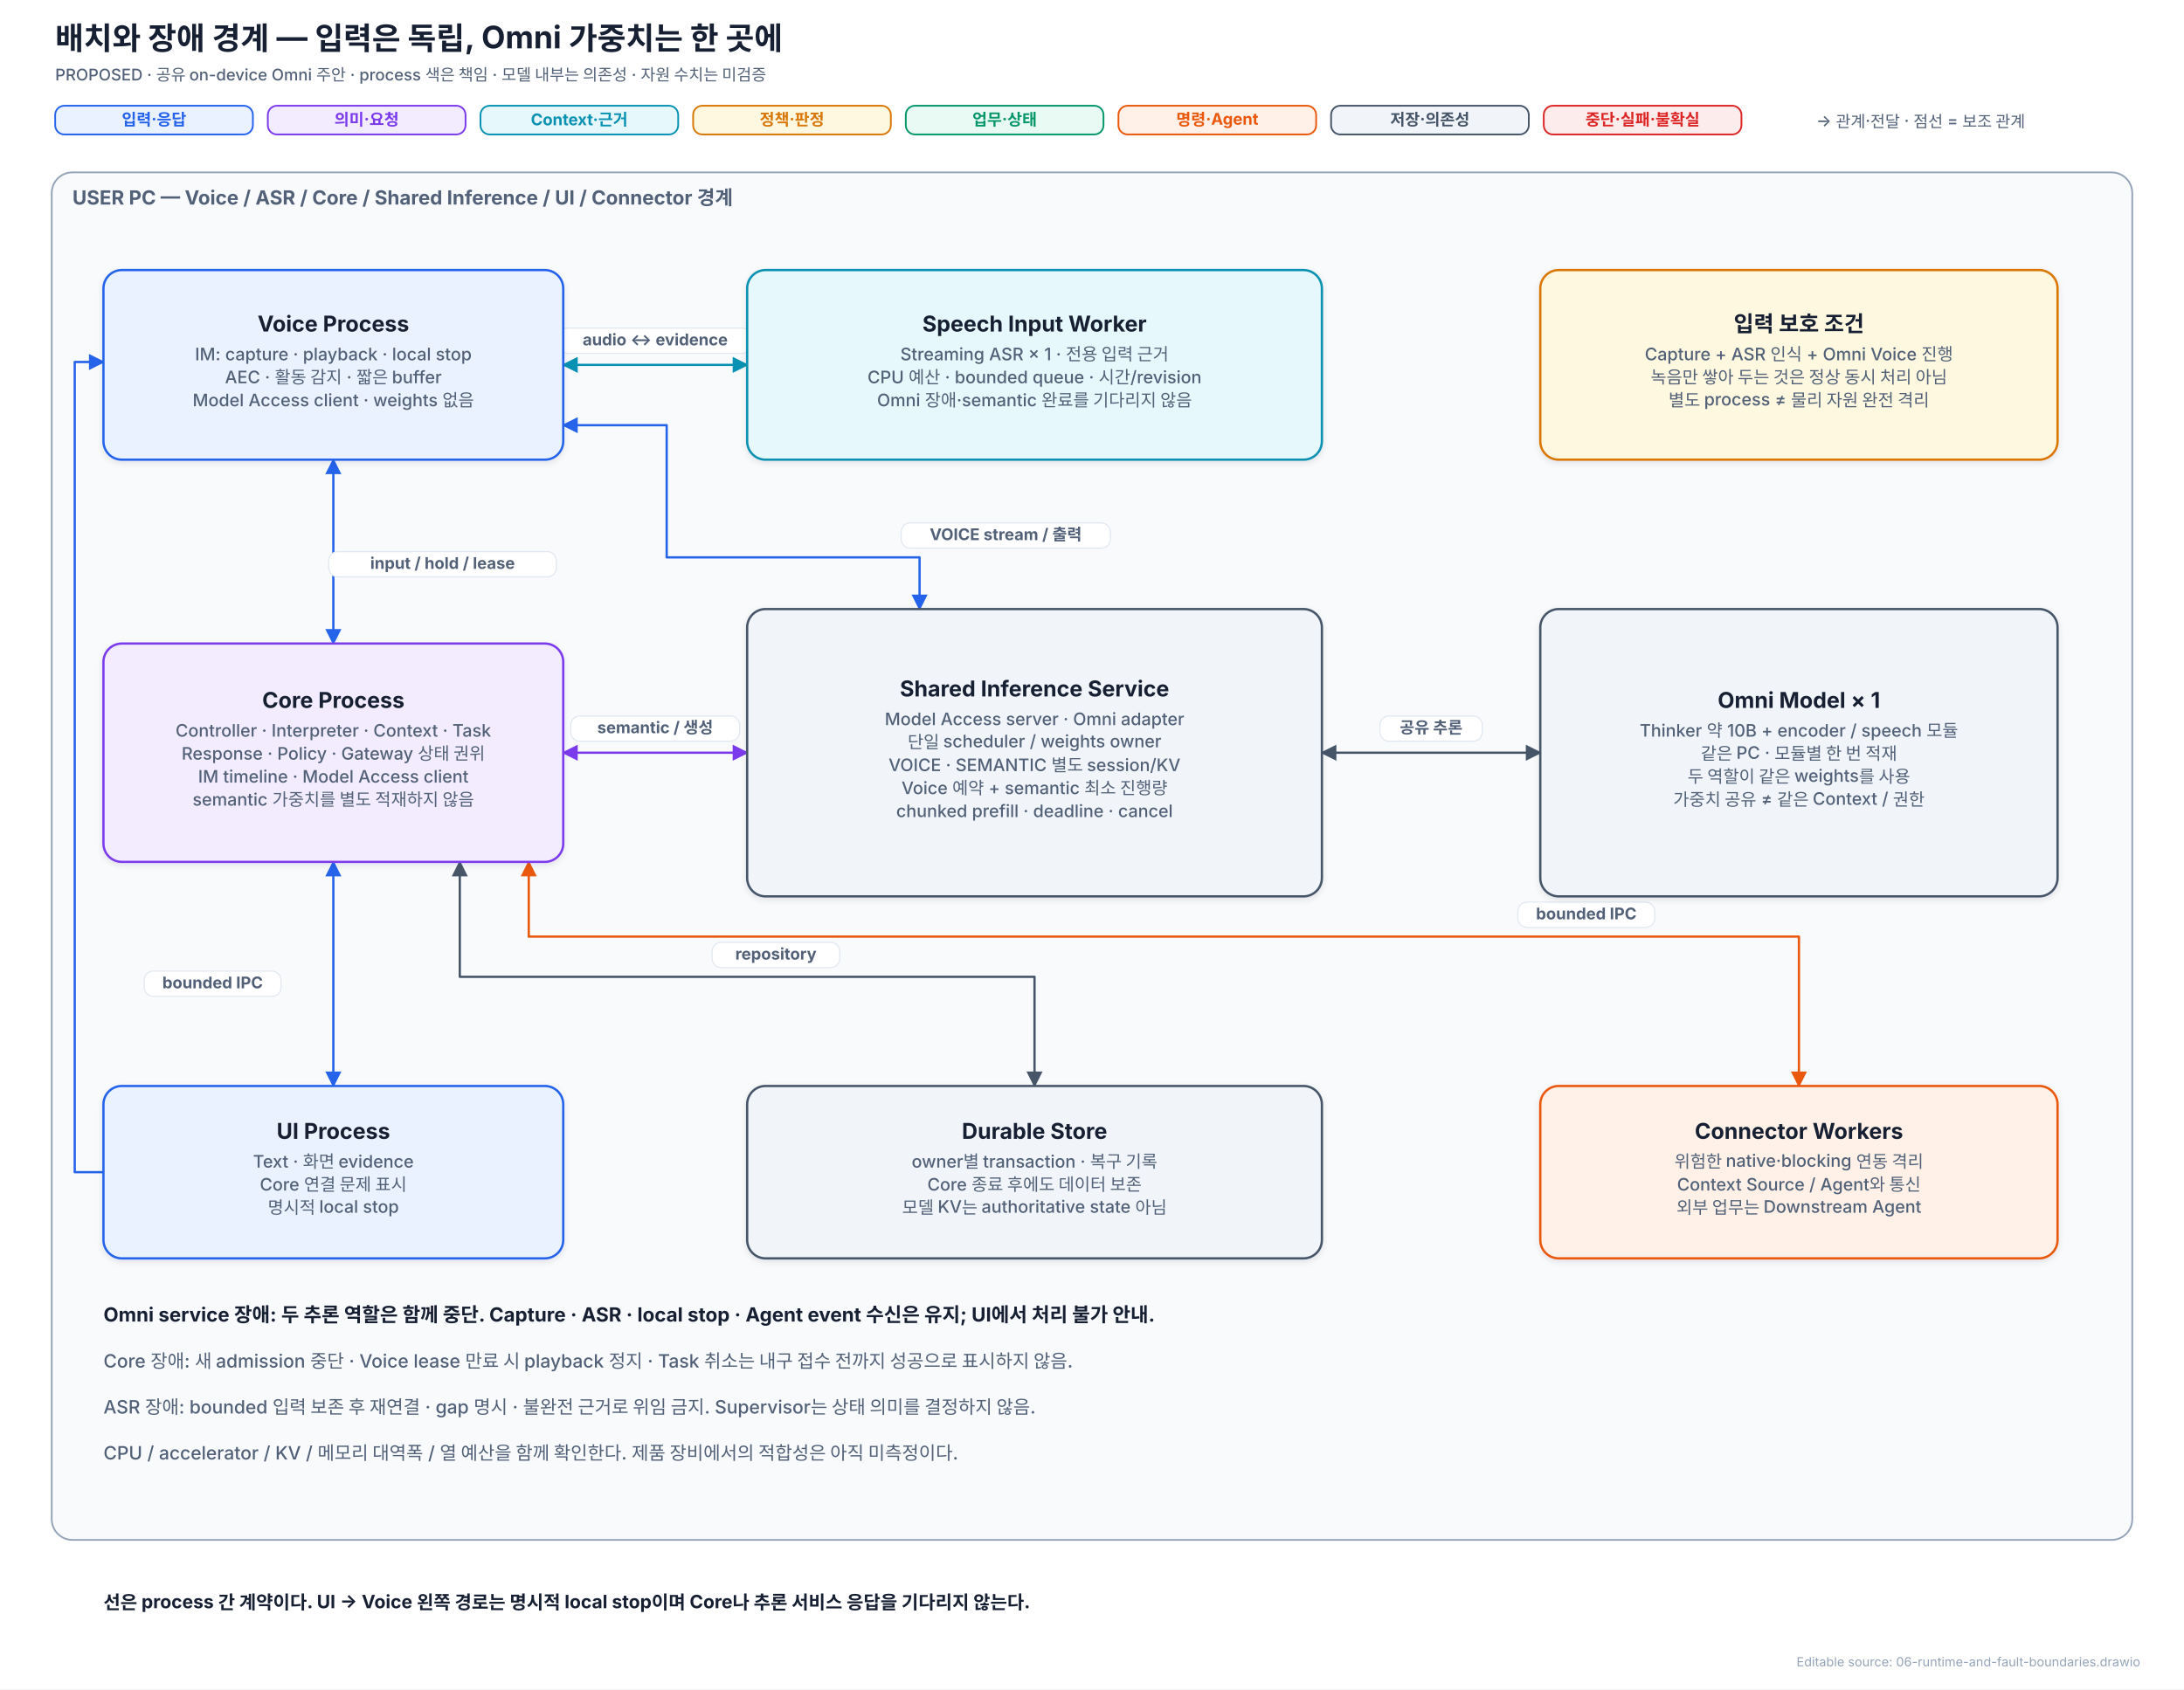
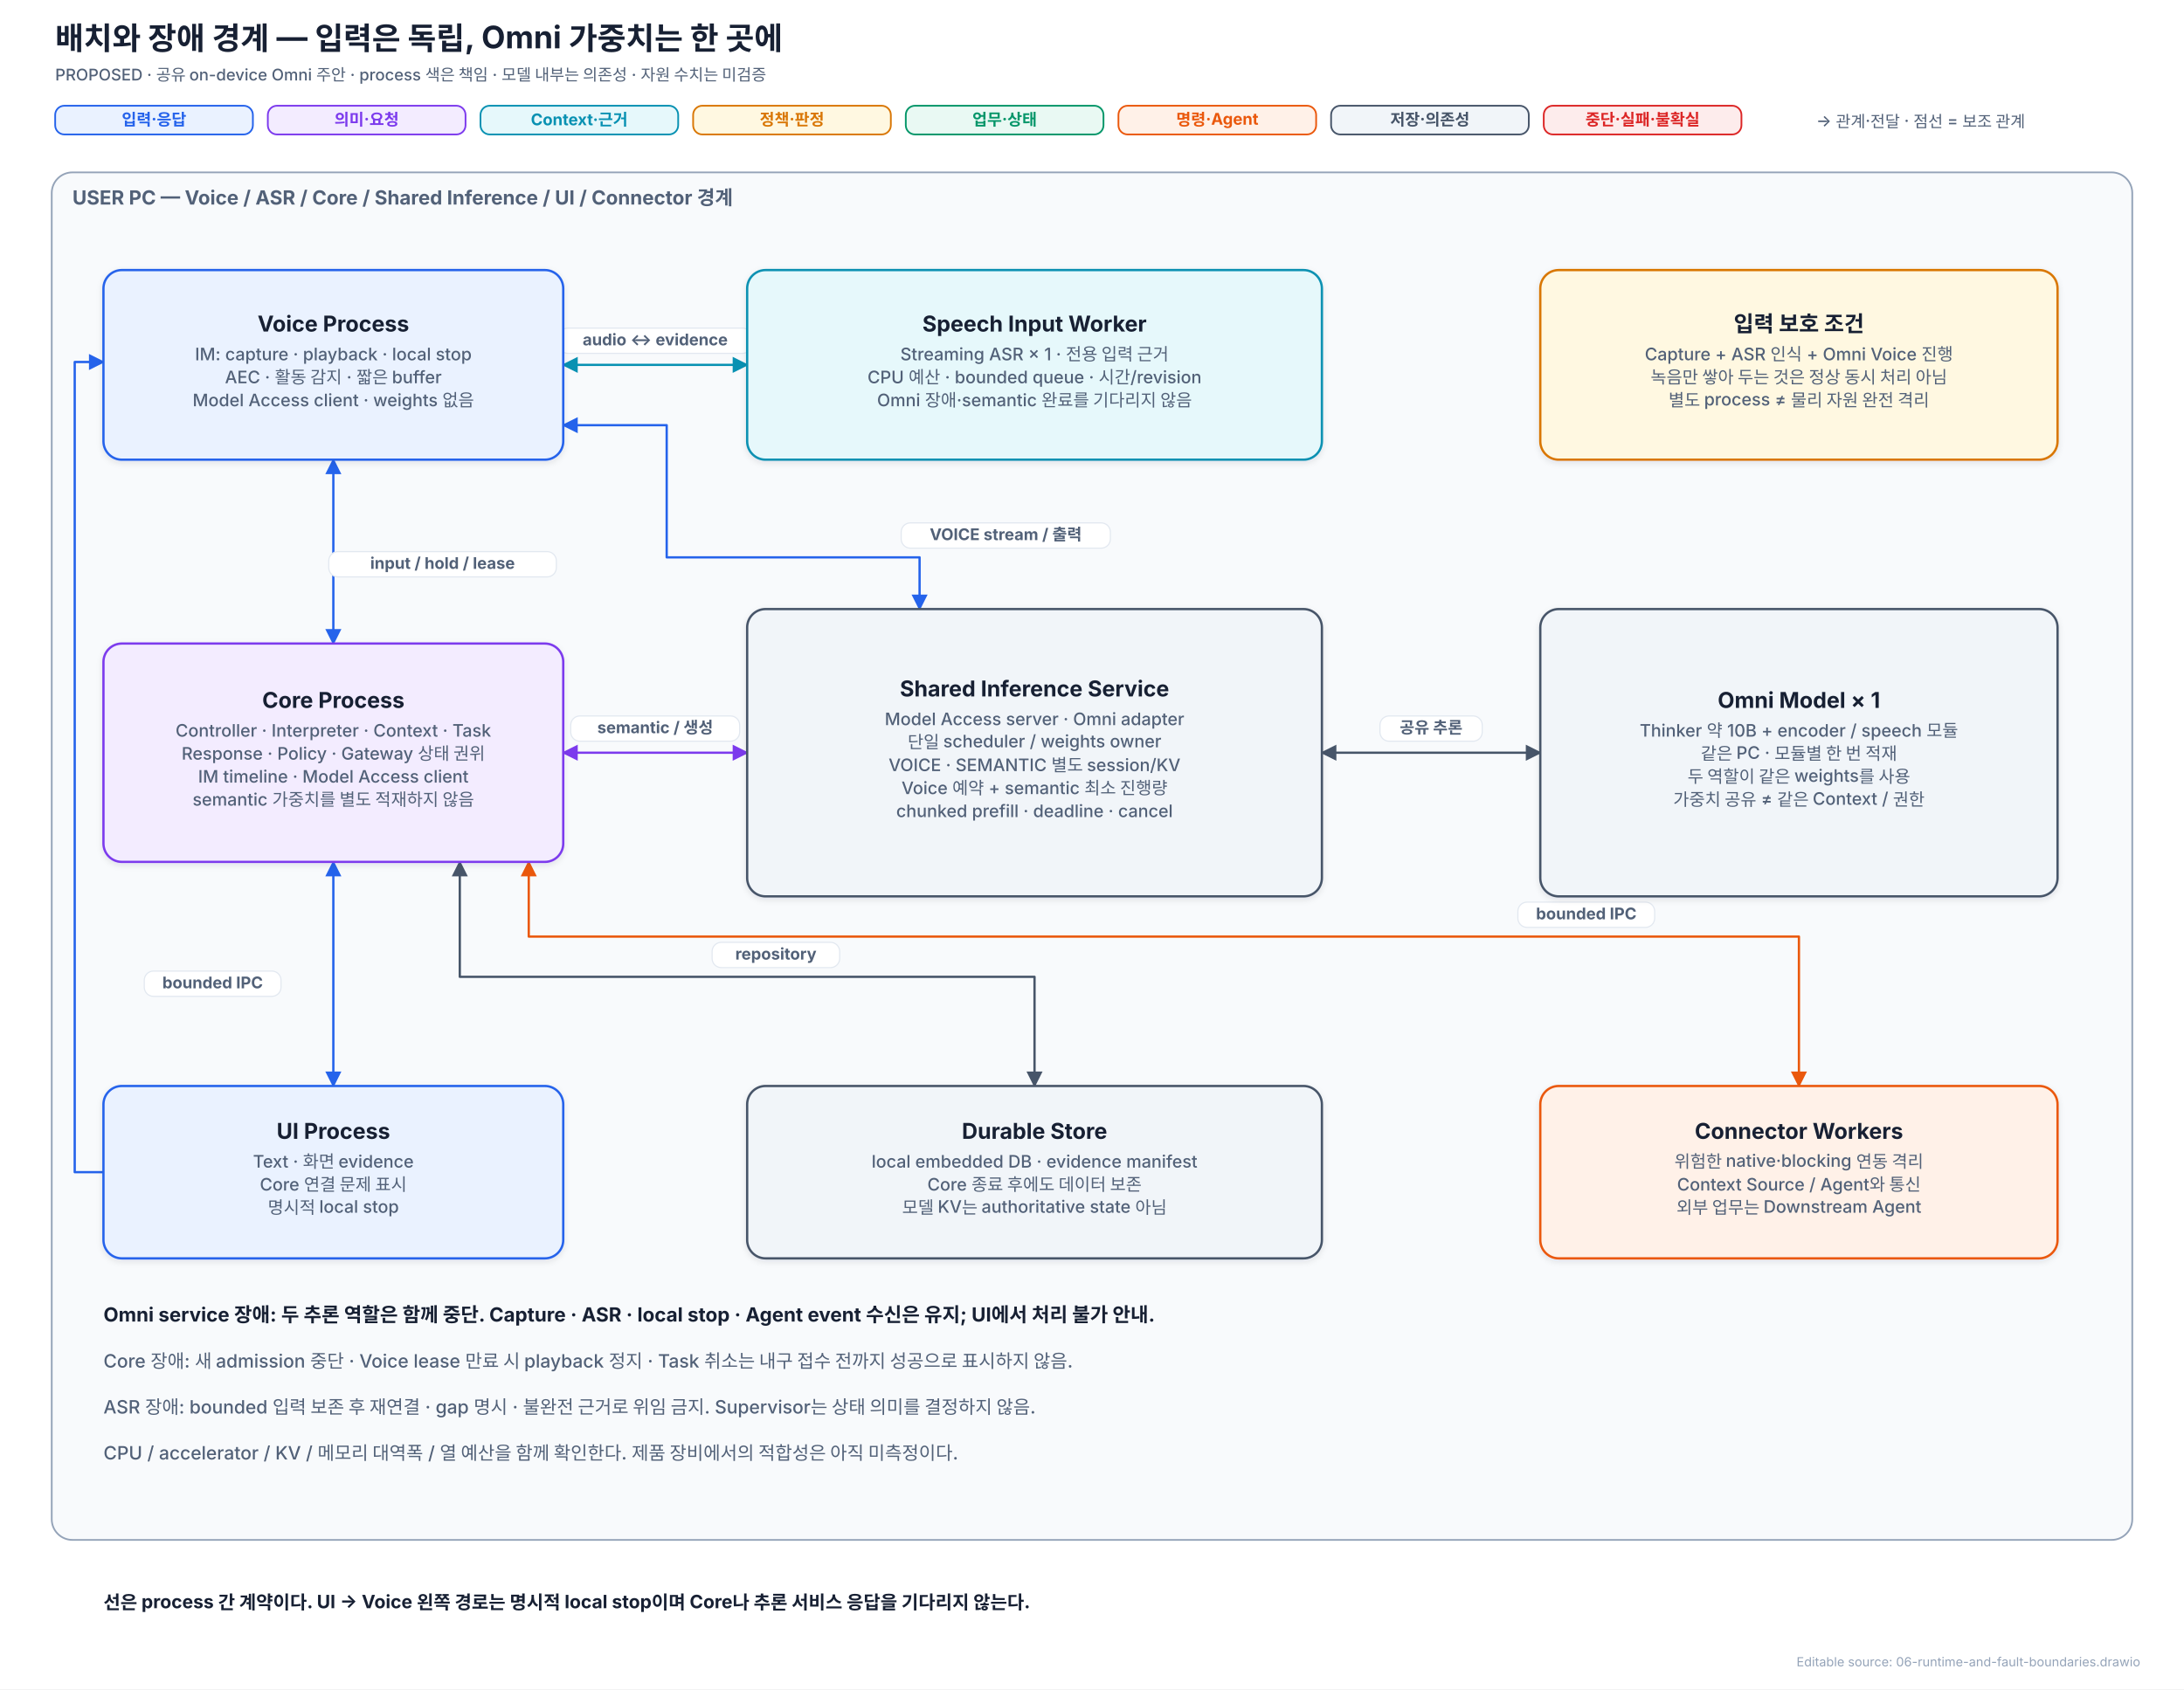
<svg xmlns="http://www.w3.org/2000/svg" width="1900" height="1470" viewBox="0 0 1900 1470" role="img" aria-labelledby="title desc">
  <defs>
    <marker id="arrow" viewBox="0 0 10 10" refX="9" refY="5" markerWidth="7" markerHeight="7" orient="auto-start-reverse">
      <path d="M 0 0 L 10 5 L 0 10 z" fill="#64748B" />
    </marker>
    <marker id="arrow-blue" viewBox="0 0 10 10" refX="9" refY="5" markerWidth="7" markerHeight="7" orient="auto-start-reverse">
      <path d="M 0 0 L 10 5 L 0 10 z" fill="#2563EB" />
    </marker>
    <marker id="arrow-cyan" viewBox="0 0 10 10" refX="9" refY="5" markerWidth="7" markerHeight="7" orient="auto-start-reverse">
      <path d="M 0 0 L 10 5 L 0 10 z" fill="#0891B2" />
    </marker>
    <marker id="arrow-purple" viewBox="0 0 10 10" refX="9" refY="5" markerWidth="7" markerHeight="7" orient="auto-start-reverse">
      <path d="M 0 0 L 10 5 L 0 10 z" fill="#7C3AED" />
    </marker>
    <marker id="arrow-green" viewBox="0 0 10 10" refX="9" refY="5" markerWidth="7" markerHeight="7" orient="auto-start-reverse">
      <path d="M 0 0 L 10 5 L 0 10 z" fill="#059669" />
    </marker>
    <marker id="arrow-orange" viewBox="0 0 10 10" refX="9" refY="5" markerWidth="7" markerHeight="7" orient="auto-start-reverse">
      <path d="M 0 0 L 10 5 L 0 10 z" fill="#EA580C" />
    </marker>
    <marker id="arrow-amber" viewBox="0 0 10 10" refX="9" refY="5" markerWidth="7" markerHeight="7" orient="auto-start-reverse">
      <path d="M 0 0 L 10 5 L 0 10 z" fill="#D97706" />
    </marker>
    <marker id="arrow-gray" viewBox="0 0 10 10" refX="9" refY="5" markerWidth="7" markerHeight="7" orient="auto-start-reverse">
      <path d="M 0 0 L 10 5 L 0 10 z" fill="#475569" />
    </marker>
    <marker id="arrow-red" viewBox="0 0 10 10" refX="9" refY="5" markerWidth="7" markerHeight="7" orient="auto-start-reverse">
      <path d="M 0 0 L 10 5 L 0 10 z" fill="#DC2626" />
    </marker>
    <filter id="shadow" x="-10%" y="-10%" width="120%" height="140%">
      <feDropShadow dx="0" dy="2" stdDeviation="3" flood-color="#0F172A" flood-opacity="0.10" />
    </filter>
  </defs>
  <rect width="1900" height="1470" fill="#FFFFFF" />
  <text x="48" y="43" font-family="Inter, Arial, sans-serif" font-size="27" font-weight="750" fill="#172033">배치와 장애 경계 — 입력은 독립, Omni 가중치는 한 곳에</text>
  <text x="48" y="70" font-family="Inter, Arial, sans-serif" font-size="14" font-weight="500" fill="#526178">PROPOSED · 공유 on-device Omni 주안 · process 색은 책임 · 모델 내부는 의존성 · 자원 수치는 미검증</text>
  <rect x="45" y="150" width="1810" height="1190" rx="18" fill="#F8FAFC" stroke="#94A3B8" stroke-width="1.5" />
  <text x="63" y="178" font-family="Inter, Arial, sans-serif" font-size="17" font-weight="750" fill="#526178">USER PC — Voice / ASR / Core / Shared Inference / UI / Connector 경계</text>
  <polyline points="490,317.5 650,317.5" fill="none" stroke="#0891B2" stroke-width="2" stroke-linejoin="round" stroke-linecap="round" marker-end="url(#arrow-cyan)" marker-start="url(#arrow-cyan)" />
  <rect x="486.0" y="285.5" width="168" height="22" rx="8" fill="#FFFFFF" stroke="#E2E8F0" />
  <text x="570.0" y="300.5" text-anchor="middle" font-family="Inter, Arial, sans-serif" font-size="14" font-weight="650" fill="#526178">audio ↔ evidence</text>
  <polyline points="490,655.0 650,655.0" fill="none" stroke="#7C3AED" stroke-width="2" stroke-linejoin="round" stroke-linecap="round" marker-end="url(#arrow-purple)" marker-start="url(#arrow-purple)" />
  <rect x="496.5" y="623.0" width="147" height="22" rx="8" fill="#FFFFFF" stroke="#E2E8F0" />
  <text x="570.0" y="638.0" text-anchor="middle" font-family="Inter, Arial, sans-serif" font-size="14" font-weight="650" fill="#526178">semantic / 생성</text>
  <polyline points="1150,655.0 1340,655.0" fill="none" stroke="#475569" stroke-width="2" stroke-linejoin="round" stroke-linecap="round" marker-end="url(#arrow-gray)" marker-start="url(#arrow-gray)" />
  <rect x="1200.5" y="623.0" width="89" height="22" rx="8" fill="#FFFFFF" stroke="#E2E8F0" />
  <text x="1245.0" y="638.0" text-anchor="middle" font-family="Inter, Arial, sans-serif" font-size="14" font-weight="650" fill="#526178">공유 추론</text>
  <polyline points="290,400 290,560" fill="none" stroke="#2563EB" stroke-width="2" stroke-linejoin="round" stroke-linecap="round" marker-end="url(#arrow-blue)" marker-start="url(#arrow-blue)" />
  <rect x="286.0" y="480" width="198" height="22" rx="8" fill="#FFFFFF" stroke="#E2E8F0" />
  <text x="385" y="495" text-anchor="middle" font-family="Inter, Arial, sans-serif" font-size="14" font-weight="650" fill="#526178">input / hold / lease</text>
  <polyline points="490,370 580,370 580,485 800,485 800,530" fill="none" stroke="#2563EB" stroke-width="2" stroke-linejoin="round" stroke-linecap="round" marker-end="url(#arrow-blue)" marker-start="url(#arrow-blue)" />
  <rect x="784.0" y="455" width="182" height="22" rx="8" fill="#FFFFFF" stroke="#E2E8F0" />
  <text x="875" y="470" text-anchor="middle" font-family="Inter, Arial, sans-serif" font-size="14" font-weight="650" fill="#526178">VOICE stream / 출력</text>
  <polyline points="290,750 290,945" fill="none" stroke="#2563EB" stroke-width="2" stroke-linejoin="round" stroke-linecap="round" marker-end="url(#arrow-blue)" marker-start="url(#arrow-blue)" />
  <rect x="125.5" y="845" width="119" height="22" rx="8" fill="#FFFFFF" stroke="#E2E8F0" />
  <text x="185" y="860" text-anchor="middle" font-family="Inter, Arial, sans-serif" font-size="14" font-weight="650" fill="#526178">bounded IPC</text>
  <polyline points="400,750 400,850 900,850 900,945" fill="none" stroke="#475569" stroke-width="2" stroke-linejoin="round" stroke-linecap="round" marker-end="url(#arrow-gray)" marker-start="url(#arrow-gray)" />
  <rect x="619.5" y="820" width="111" height="22" rx="8" fill="#FFFFFF" stroke="#E2E8F0" />
  <text x="675" y="835" text-anchor="middle" font-family="Inter, Arial, sans-serif" font-size="14" font-weight="650" fill="#526178">repository</text>
  <polyline points="460,750 460,815 1565,815 1565,945" fill="none" stroke="#EA580C" stroke-width="2" stroke-linejoin="round" stroke-linecap="round" marker-end="url(#arrow-orange)" marker-start="url(#arrow-orange)" />
  <rect x="1320.5" y="785" width="119" height="22" rx="8" fill="#FFFFFF" stroke="#E2E8F0" />
  <text x="1380" y="800" text-anchor="middle" font-family="Inter, Arial, sans-serif" font-size="14" font-weight="650" fill="#526178">bounded IPC</text>
  <polyline points="90,1020 65,1020 65,315 90,315" fill="none" stroke="#2563EB" stroke-width="2" stroke-linejoin="round" stroke-linecap="round" marker-end="url(#arrow-blue)" />
  <rect x="90" y="235" width="400" height="165" rx="16" fill="#EAF2FF" stroke="#2563EB" stroke-width="2" filter="url(#shadow)" />
  <g font-family="Inter, Arial, sans-serif">
    <text x="290.0" y="288.5" text-anchor="middle" font-size="19" font-weight="700" fill="#172033">Voice Process</text>
    <text x="290.0" y="313.5" text-anchor="middle" font-size="15" font-weight="500" fill="#526178">IM: capture · playback · local stop</text>
    <text x="290.0" y="333.5" text-anchor="middle" font-size="15" font-weight="500" fill="#526178">AEC · 활동 감지 · 짧은 buffer</text>
    <text x="290.0" y="353.5" text-anchor="middle" font-size="15" font-weight="500" fill="#526178">Model Access client · weights 없음</text>
  </g>
  <rect x="650" y="235" width="500" height="165" rx="16" fill="#E6F8FB" stroke="#0891B2" stroke-width="2" filter="url(#shadow)" />
  <g font-family="Inter, Arial, sans-serif">
    <text x="900.0" y="288.5" text-anchor="middle" font-size="19" font-weight="700" fill="#172033">Speech Input Worker</text>
    <text x="900.0" y="313.5" text-anchor="middle" font-size="15" font-weight="500" fill="#526178">Streaming ASR × 1 · 전용 입력 근거</text>
    <text x="900.0" y="333.5" text-anchor="middle" font-size="15" font-weight="500" fill="#526178">CPU 예산 · bounded queue · 시간/revision</text>
    <text x="900.0" y="353.5" text-anchor="middle" font-size="15" font-weight="500" fill="#526178">Omni 장애·semantic 완료를 기다리지 않음</text>
  </g>
  <rect x="1340" y="235" width="450" height="165" rx="16" fill="#FFF8E1" stroke="#D97706" stroke-width="2" filter="url(#shadow)" />
  <g font-family="Inter, Arial, sans-serif">
    <text x="1565.0" y="288.5" text-anchor="middle" font-size="19" font-weight="700" fill="#172033">입력 보호 조건</text>
    <text x="1565.0" y="313.5" text-anchor="middle" font-size="15" font-weight="500" fill="#526178">Capture + ASR 인식 + Omni Voice 진행</text>
    <text x="1565.0" y="333.5" text-anchor="middle" font-size="15" font-weight="500" fill="#526178">녹음만 쌓아 두는 것은 정상 동시 처리 아님</text>
    <text x="1565.0" y="353.5" text-anchor="middle" font-size="15" font-weight="500" fill="#526178">별도 process ≠ 물리 자원 완전 격리</text>
  </g>
  <rect x="90" y="560" width="400" height="190" rx="16" fill="#F3ECFF" stroke="#7C3AED" stroke-width="2" filter="url(#shadow)" />
  <g font-family="Inter, Arial, sans-serif">
    <text x="290.0" y="616.0" text-anchor="middle" font-size="19" font-weight="700" fill="#172033">Core Process</text>
    <text x="290.0" y="641.0" text-anchor="middle" font-size="15" font-weight="500" fill="#526178">Controller · Interpreter · Context · Task</text>
    <text x="290.0" y="661.0" text-anchor="middle" font-size="15" font-weight="500" fill="#526178">Response · Policy · Gateway 상태 권위</text>
    <text x="290.0" y="681.0" text-anchor="middle" font-size="15" font-weight="500" fill="#526178">IM timeline · Model Access client</text>
    <text x="290.0" y="701.0" text-anchor="middle" font-size="15" font-weight="500" fill="#526178">semantic 가중치를 별도 적재하지 않음</text>
  </g>
  <rect x="650" y="530" width="500" height="250" rx="16" fill="#F1F5F9" stroke="#475569" stroke-width="2" filter="url(#shadow)" />
  <g font-family="Inter, Arial, sans-serif">
    <text x="900.0" y="606.0" text-anchor="middle" font-size="19" font-weight="700" fill="#172033">Shared Inference Service</text>
    <text x="900.0" y="631.0" text-anchor="middle" font-size="15" font-weight="500" fill="#526178">Model Access server · Omni adapter</text>
    <text x="900.0" y="651.0" text-anchor="middle" font-size="15" font-weight="500" fill="#526178">단일 scheduler / weights owner</text>
    <text x="900.0" y="671.0" text-anchor="middle" font-size="15" font-weight="500" fill="#526178">VOICE · SEMANTIC 별도 session/KV</text>
    <text x="900.0" y="691.0" text-anchor="middle" font-size="15" font-weight="500" fill="#526178">Voice 예약 + semantic 최소 진행량</text>
    <text x="900.0" y="711.0" text-anchor="middle" font-size="15" font-weight="500" fill="#526178">chunked prefill · deadline · cancel</text>
  </g>
  <rect x="1340" y="530" width="450" height="250" rx="16" fill="#F1F5F9" stroke="#475569" stroke-width="2" filter="url(#shadow)" />
  <g font-family="Inter, Arial, sans-serif">
    <text x="1565.0" y="616.0" text-anchor="middle" font-size="19" font-weight="700" fill="#172033">Omni Model × 1</text>
    <text x="1565.0" y="641.0" text-anchor="middle" font-size="15" font-weight="500" fill="#526178">Thinker 약 10B + encoder / speech 모듈</text>
    <text x="1565.0" y="661.0" text-anchor="middle" font-size="15" font-weight="500" fill="#526178">같은 PC · 모듈별 한 번 적재</text>
    <text x="1565.0" y="681.0" text-anchor="middle" font-size="15" font-weight="500" fill="#526178">두 역할이 같은 weights를 사용</text>
    <text x="1565.0" y="701.0" text-anchor="middle" font-size="15" font-weight="500" fill="#526178">가중치 공유 ≠ 같은 Context / 권한</text>
  </g>
  <rect x="90" y="945" width="400" height="150" rx="16" fill="#EAF2FF" stroke="#2563EB" stroke-width="2" filter="url(#shadow)" />
  <g font-family="Inter, Arial, sans-serif">
    <text x="290.0" y="991.0" text-anchor="middle" font-size="19" font-weight="700" fill="#172033">UI Process</text>
    <text x="290.0" y="1016.0" text-anchor="middle" font-size="15" font-weight="500" fill="#526178">Text · 화면 evidence</text>
    <text x="290.0" y="1036.0" text-anchor="middle" font-size="15" font-weight="500" fill="#526178">Core 연결 문제 표시</text>
    <text x="290.0" y="1056.0" text-anchor="middle" font-size="15" font-weight="500" fill="#526178">명시적 local stop</text>
  </g>
  <rect x="650" y="945" width="500" height="150" rx="16" fill="#F1F5F9" stroke="#475569" stroke-width="2" filter="url(#shadow)" />
  <g font-family="Inter, Arial, sans-serif">
    <text x="900.0" y="991.0" text-anchor="middle" font-size="19" font-weight="700" fill="#172033">Durable Store</text>
-     <text x="900.0" y="1016.0" text-anchor="middle" font-size="15" font-weight="500" fill="#526178">owner별 transaction · 복구 기록</text>
+     <text x="900.0" y="1016.0" text-anchor="middle" font-size="15" font-weight="500" fill="#526178">local embedded DB · evidence manifest</text>
    <text x="900.0" y="1036.0" text-anchor="middle" font-size="15" font-weight="500" fill="#526178">Core 종료 후에도 데이터 보존</text>
    <text x="900.0" y="1056.0" text-anchor="middle" font-size="15" font-weight="500" fill="#526178">모델 KV는 authoritative state 아님</text>
  </g>
  <rect x="1340" y="945" width="450" height="150" rx="16" fill="#FFF1E8" stroke="#EA580C" stroke-width="2" filter="url(#shadow)" />
  <g font-family="Inter, Arial, sans-serif">
    <text x="1565.0" y="991.0" text-anchor="middle" font-size="19" font-weight="700" fill="#172033">Connector Workers</text>
    <text x="1565.0" y="1016.0" text-anchor="middle" font-size="15" font-weight="500" fill="#526178">위험한 native·blocking 연동 격리</text>
    <text x="1565.0" y="1036.0" text-anchor="middle" font-size="15" font-weight="500" fill="#526178">Context Source / Agent와 통신</text>
    <text x="1565.0" y="1056.0" text-anchor="middle" font-size="15" font-weight="500" fill="#526178">외부 업무는 Downstream Agent</text>
  </g>
  <text x="1580" y="110" text-anchor="start" font-family="Inter, Arial, sans-serif" font-size="14" font-weight="500" fill="#526178">→ 관계·전달  ·  점선 = 보조 관계</text>
  <text x="90" y="1150" text-anchor="start" font-family="Inter, Arial, sans-serif" font-size="17" font-weight="700" fill="#172033">Omni service 장애: 두 추론 역할은 함께 중단. Capture · ASR · local stop · Agent event 수신은 유지; UI에서 처리 불가 안내.</text>
  <text x="90" y="1190" text-anchor="start" font-family="Inter, Arial, sans-serif" font-size="16" font-weight="500" fill="#526178">Core 장애: 새 admission 중단 · Voice lease 만료 시 playback 정지 · Task 취소는 내구 접수 전까지 성공으로 표시하지 않음.</text>
  <text x="90" y="1230" text-anchor="start" font-family="Inter, Arial, sans-serif" font-size="16" font-weight="500" fill="#526178">ASR 장애: bounded 입력 보존 후 재연결 · gap 명시 · 불완전 근거로 위임 금지. Supervisor는 상태 의미를 결정하지 않음.</text>
  <text x="90" y="1270" text-anchor="start" font-family="Inter, Arial, sans-serif" font-size="16" font-weight="500" fill="#526178">CPU / accelerator / KV / 메모리 대역폭 / 열 예산을 함께 확인한다. 제품 장비에서의 적합성은 아직 미측정이다.</text>
  <text x="90" y="1400" text-anchor="start" font-family="Inter, Arial, sans-serif" font-size="16" font-weight="700" fill="#172033">선은 process 간 계약이다. UI → Voice 왼쪽 경로는 명시적 local stop이며 Core나 추론 서비스 응답을 기다리지 않는다.</text>
  <rect x="48" y="92" width="172" height="25" rx="8" fill="#EAF2FF" stroke="#2563EB" stroke-width="1.5" />
  <text x="134.0" y="109" text-anchor="middle" font-family="Inter, Arial, sans-serif" font-size="14" font-weight="700" fill="#2563EB">입력·응답</text>
  <rect x="233" y="92" width="172" height="25" rx="8" fill="#F3ECFF" stroke="#7C3AED" stroke-width="1.5" />
  <text x="319.0" y="109" text-anchor="middle" font-family="Inter, Arial, sans-serif" font-size="14" font-weight="700" fill="#7C3AED">의미·요청</text>
  <rect x="418" y="92" width="172" height="25" rx="8" fill="#E6F8FB" stroke="#0891B2" stroke-width="1.5" />
  <text x="504.0" y="109" text-anchor="middle" font-family="Inter, Arial, sans-serif" font-size="14" font-weight="700" fill="#0891B2">Context·근거</text>
  <rect x="603" y="92" width="172" height="25" rx="8" fill="#FFF8E1" stroke="#D97706" stroke-width="1.5" />
  <text x="689.0" y="109" text-anchor="middle" font-family="Inter, Arial, sans-serif" font-size="14" font-weight="700" fill="#D97706">정책·판정</text>
  <rect x="788" y="92" width="172" height="25" rx="8" fill="#E9F9F3" stroke="#059669" stroke-width="1.5" />
  <text x="874.0" y="109" text-anchor="middle" font-family="Inter, Arial, sans-serif" font-size="14" font-weight="700" fill="#059669">업무·상태</text>
  <rect x="973" y="92" width="172" height="25" rx="8" fill="#FFF1E8" stroke="#EA580C" stroke-width="1.5" />
  <text x="1059.0" y="109" text-anchor="middle" font-family="Inter, Arial, sans-serif" font-size="14" font-weight="700" fill="#EA580C">명령·Agent</text>
  <rect x="1158" y="92" width="172" height="25" rx="8" fill="#F1F5F9" stroke="#475569" stroke-width="1.5" />
  <text x="1244.0" y="109" text-anchor="middle" font-family="Inter, Arial, sans-serif" font-size="14" font-weight="700" fill="#475569">저장·의존성</text>
  <rect x="1343" y="92" width="172" height="25" rx="8" fill="#FDECEC" stroke="#DC2626" stroke-width="1.5" />
  <text x="1429.0" y="109" text-anchor="middle" font-family="Inter, Arial, sans-serif" font-size="14" font-weight="700" fill="#DC2626">중단·실패·불확실</text>
  <text x="1862" y="1450" text-anchor="end" font-family="Inter, Arial, sans-serif" font-size="11" fill="#94A3B8">Editable source: 06-runtime-and-fault-boundaries.drawio</text>
</svg>
